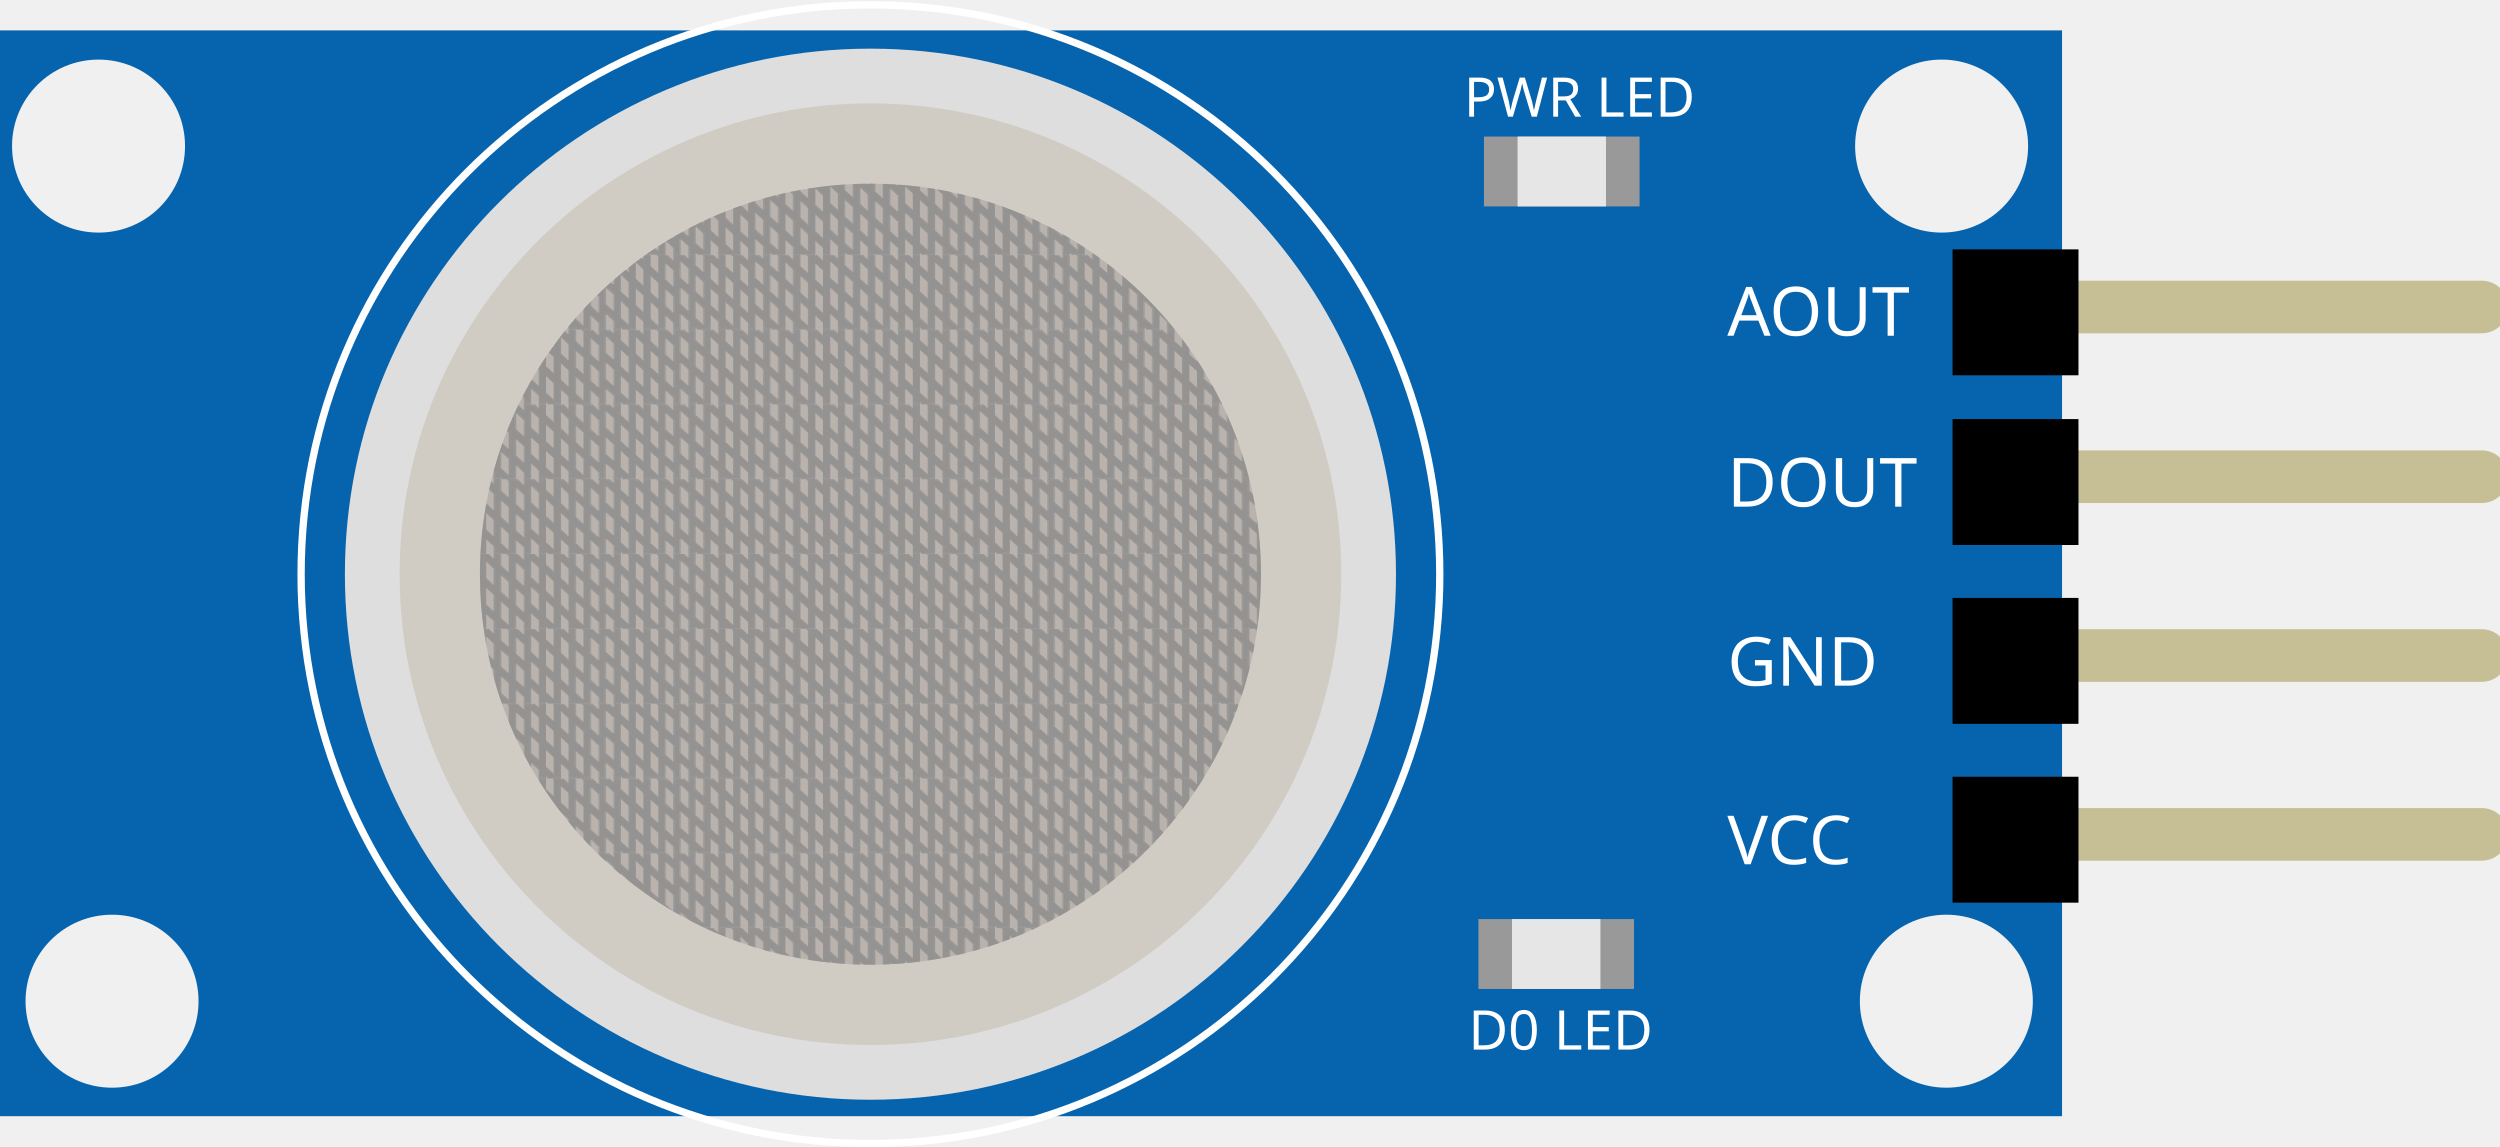
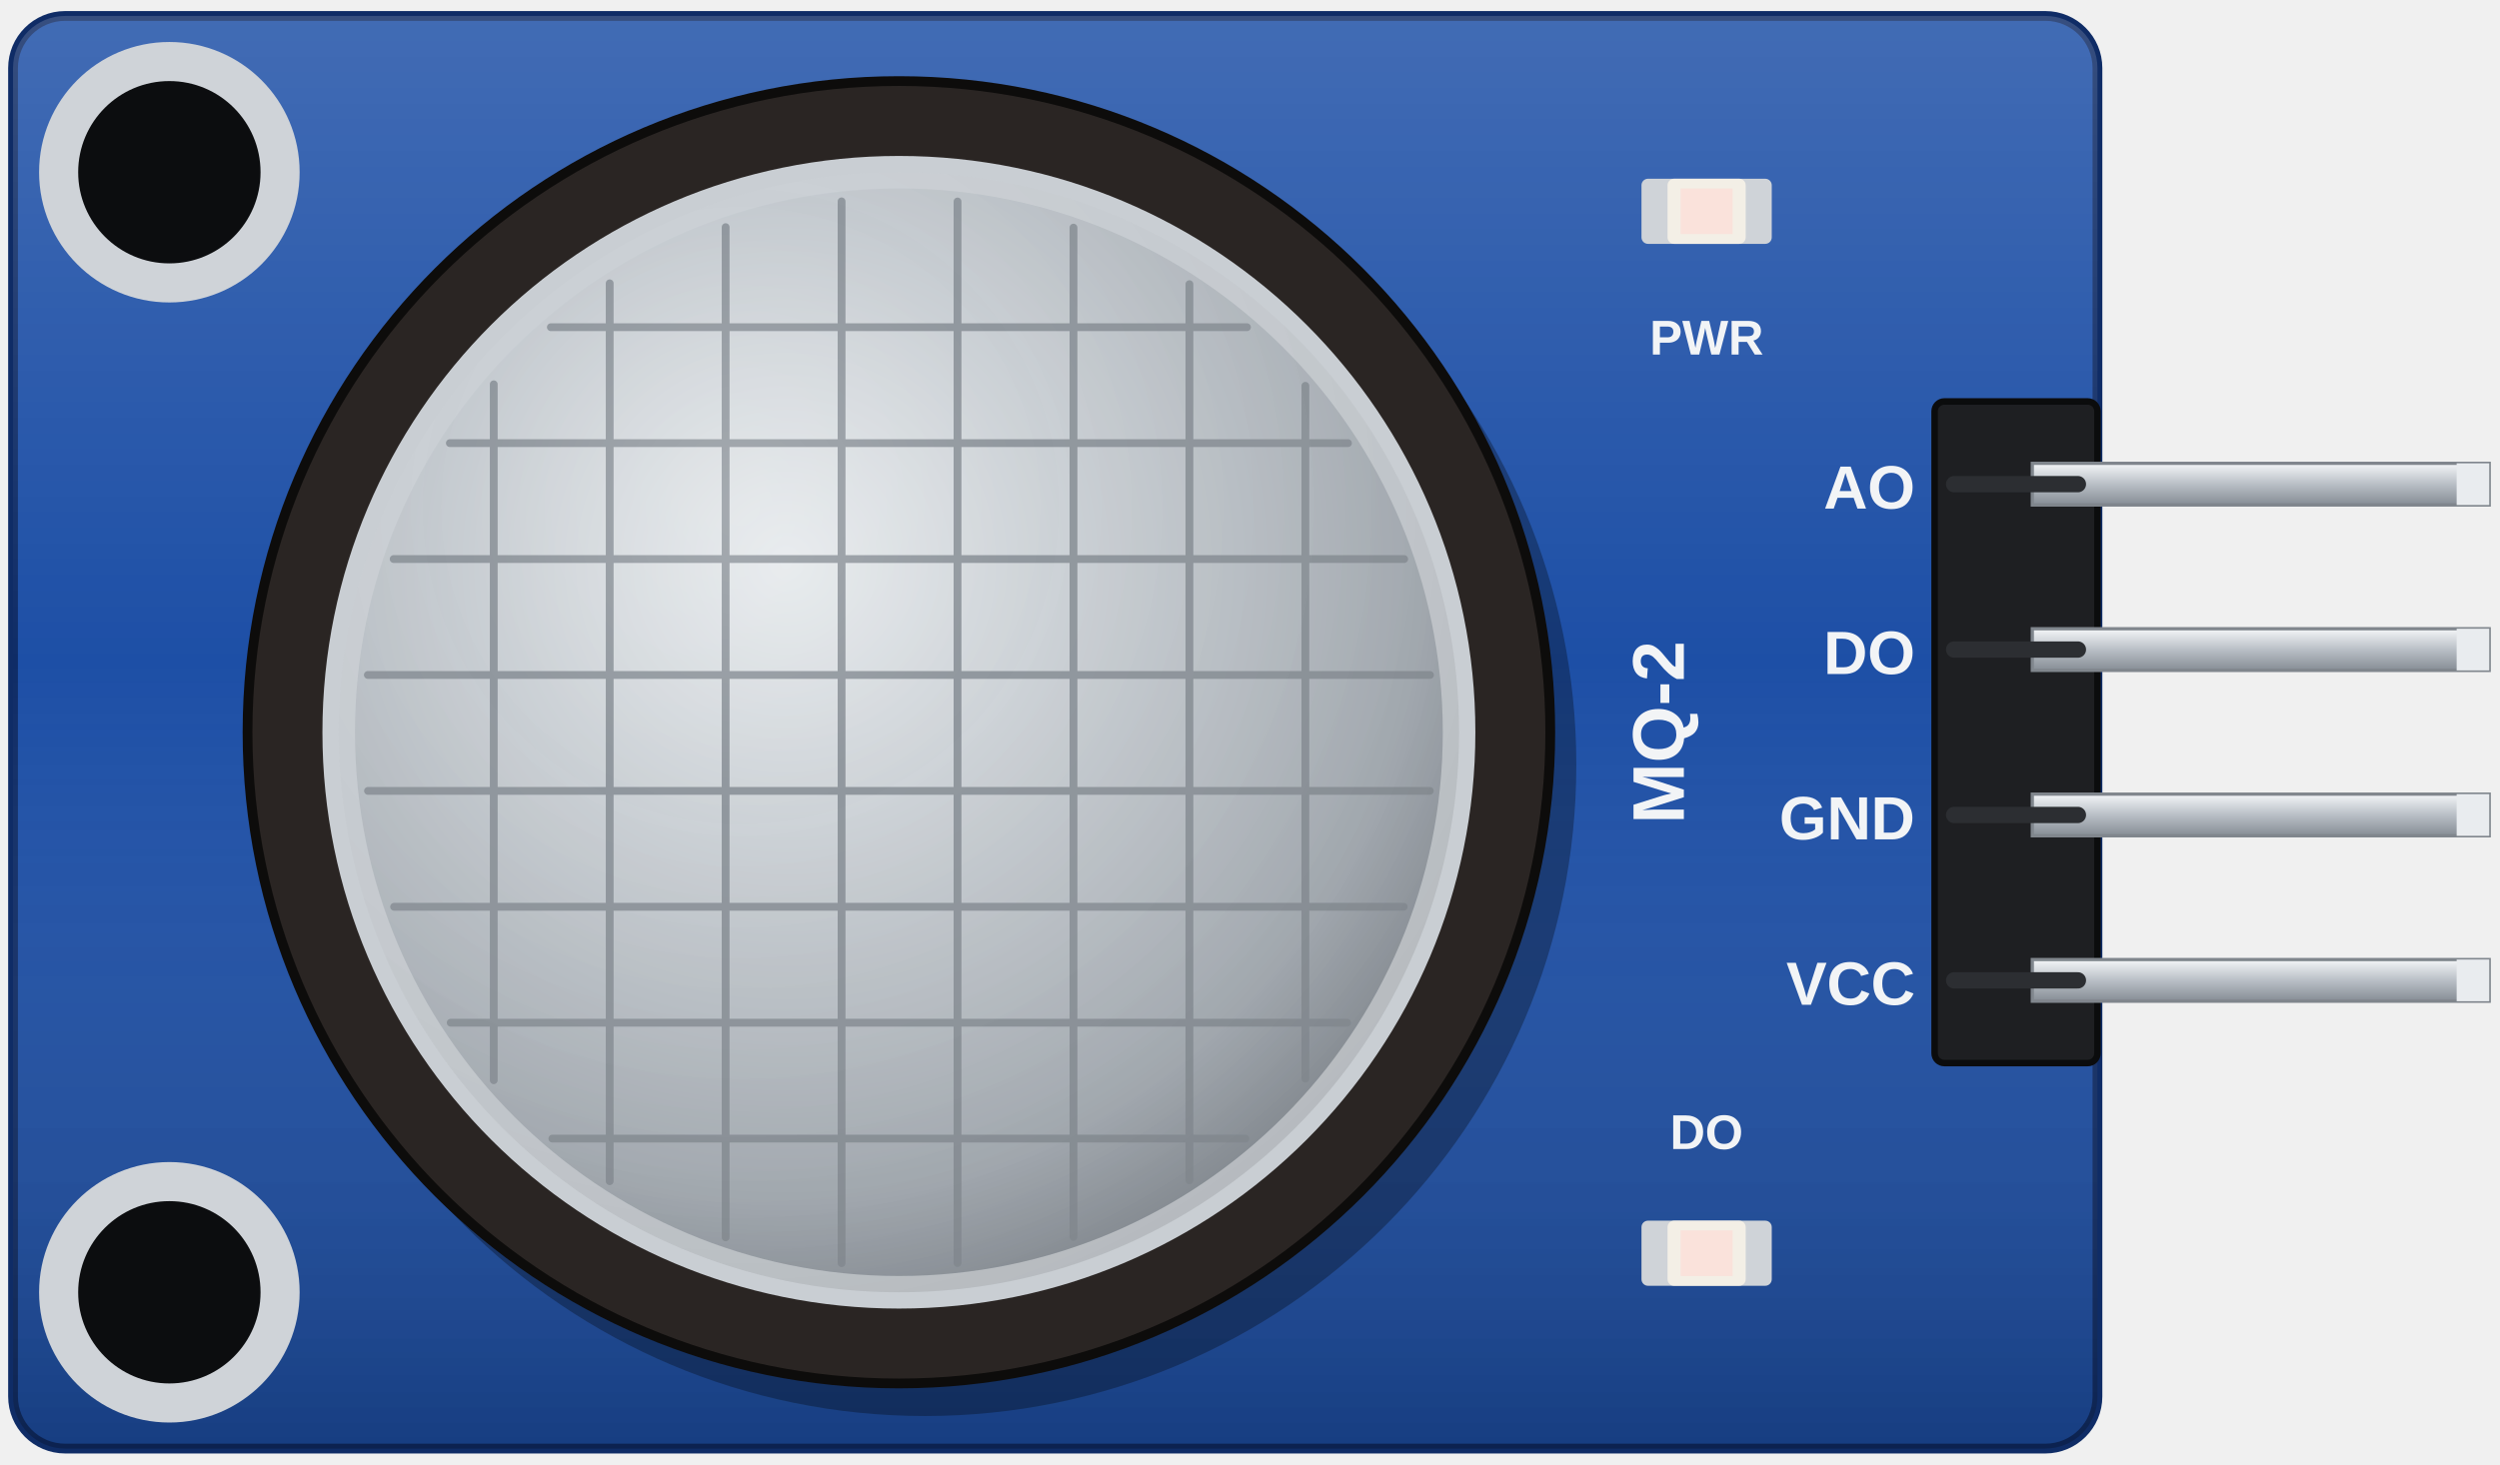
- <svg xmlns="http://www.w3.org/2000/svg" xmlns:xlink="http://www.w3.org/1999/xlink" width="36.232mm" height="16.617mm" fill-rule="evenodd" version="1.1" viewBox="0 0 137 59.5">
+ <svg xmlns="http://www.w3.org/2000/svg" version="1.1" width="145px" height="85px" viewBox="0 0 145 85">
  <defs>
-     <pattern id="a" width="4.1" height="4.1" patternUnits="userSpaceOnUse">
-       <path d="m0 0v4.09h0.4v-0.85l0.42 0.381v0.469h0.4v-0.1l0.109 0.1h0.711v-0.799l0.42 0.379v0.42h0.398v-0.049l0.055 0.049h0.766v-0.75l0.42 0.381v0.369h0.4v-4.09h-0.4v0.311l-0.334-0.311h-0.598l0.111 0.1v0.9l-0.42-0.379v-0.621h-0.398v0.25l-0.277-0.25h-0.6l0.057 0.051v0.9l-0.42-0.381v-0.57h-0.4v0.201l-0.223-0.201zm0.4 0.359 0.42 0.381v0.9l-0.42-0.381zm1.64 0.051 0.42 0.391v0.889l-0.42-0.379zm1.64 0.06 0.42 0.379v0.891l-0.42-0.381zm-2.46 0.639 0.42 0.381v0.9l-0.42-0.381zm1.64 0.051 0.42 0.381v0.898l-0.42-0.379zm-2.46 0.641 0.42 0.379v0.9l-0.42-0.379zm1.64 0.049 0.42 0.381v0.9l-0.42-0.381zm1.64 0.051 0.42 0.379v0.9l-0.42-0.379zm-2.46 0.65 0.42 0.379v0.9l-0.42-0.379zm1.64 0.049 0.42 0.381v0.9l-0.42-0.381z" fill="#949392" />
-     </pattern>
-     <g id="pin">
-       <path fill="#c6bf95" d="m29 4.6c0.382 0 0.748-0.152 1.02-0.422s0.422-0.636 0.422-1.02v-1e-3c0-0.382-0.152-0.748-0.422-1.02s-0.636-0.422-1.02-0.422h-26.1c-0.234 0-0.423 0.189-0.423 0.423v2.04c0 0.234 0.189 0.423 0.423 0.423h26.1z" />
-       <rect x="0" y="0" width="6.9" height="6.9" />
-     </g>
+     <linearGradient id="luz" x1="0" y1="0" x2="0" y2="1">
+       <stop offset="0" stop-color="#ffffff" stop-opacity="0.16" />
+       <stop offset="0.45" stop-color="#ffffff" stop-opacity="0" />
+       <stop offset="1" stop-color="#000000" stop-opacity="0.22" />
+     </linearGradient>
+     <linearGradient id="metal" x1="0" y1="0" x2="0" y2="1">
+       <stop offset="0" stop-color="#f4f6f8" />
+       <stop offset="0.5" stop-color="#b9bfc6" />
+       <stop offset="1" stop-color="#868d95" />
+     </linearGradient>
+     <linearGradient id="metal-h" x1="0" y1="0" x2="1" y2="0">
+       <stop offset="0" stop-color="#8a9199" />
+       <stop offset="0.35" stop-color="#eef1f4" />
+       <stop offset="0.7" stop-color="#b3b9c0" />
+       <stop offset="1" stop-color="#7c838b" />
+     </linearGradient>
+     <radialGradient id="lata" cx="0.4" cy="0.38" r="0.66">
+       <stop offset="0" stop-color="#f6f8fa" />
+       <stop offset="0.6" stop-color="#c3c9cf" />
+       <stop offset="1" stop-color="#8c939b" />
+     </radialGradient>
+     <linearGradient id="plastico" x1="0" y1="0" x2="0" y2="1">
+       <stop offset="0" stop-color="#3a3c40" />
+       <stop offset="1" stop-color="#16171a" />
+     </linearGradient>
+     <linearGradient id="ouro" x1="0" y1="0" x2="0" y2="1">
+       <stop offset="0" stop-color="#f4dc8c" />
+       <stop offset="1" stop-color="#b88a2c" />
+     </linearGradient>
+     <radialGradient id="cupula" cx="0.36" cy="0.3" r="0.78">
+       <stop offset="0" stop-color="#ffffff" stop-opacity="0.6" />
+       <stop offset="0.32" stop-color="#ffffff" stop-opacity="0.1" />
+       <stop offset="1" stop-color="#000000" stop-opacity="0.32" />
+     </radialGradient>
+     <radialGradient id="lente" cx="0.42" cy="0.36" r="0.7">
+       <stop offset="0" stop-color="#ffffff" />
+       <stop offset="0.7" stop-color="#eceeec" />
+       <stop offset="1" stop-color="#c9cdcb" />
+     </radialGradient>
+     <radialGradient id="tela-aco" cx="0.4" cy="0.35" r="0.75">
+       <stop offset="0" stop-color="#e4e8eb" />
+       <stop offset="0.75" stop-color="#a9b0b7" />
+       <stop offset="1" stop-color="#7f868e" />
+     </radialGradient>
  </defs>
-   <path d="m113 0h-113v59.5h113zm-1.6 53.2c0 2.62-2.12 4.74-4.74 4.74s-4.74-2.12-4.74-4.74c0-2.62 2.12-4.74 4.74-4.74s4.74 2.12 4.74 4.74zm-110 0c0 2.62 2.12 4.74 4.74 4.74 2.62 0 4.74-2.12 4.74-4.74 0-2.62-2.12-4.74-4.74-4.74-2.62 0-4.74 2.12-4.74 4.74zm105-51.6c2.62 0 4.74 2.12 4.74 4.74 0 2.62-2.12 4.74-4.74 4.74s-4.74-2.12-4.74-4.74c0-2.62 2.12-4.74 4.74-4.74zm-101 0c-2.62 0-4.74 2.12-4.74 4.74 0 2.62 2.12 4.74 4.74 4.74 2.62 0 4.74-2.12 4.74-4.74 0-2.62-2.12-4.74-4.74-4.74z" fill="#0664af" />
-   <use xlink:href="#pin" x="107" y="12" />
-   <use xlink:href="#pin" x="107" y="21.3" />
-   <use xlink:href="#pin" x="107" y="31.1" />
-   <use xlink:href="#pin" x="107" y="40.9" />
-   <circle cx="47.7" cy="29.8" r="31.2" fill="none" stroke="#fff" stroke-width=".4px" />
-   <circle cx="47.7" cy="29.8" r="28.8" fill="#dedede" />
-   <circle cx="47.7" cy="29.8" r="25.8" fill="#d0ccc4" />
-   <circle cx="47.7" cy="29.8" r="21.4" fill="#bab3ad" />
-   <circle cx="47.7" cy="29.8" r="21.4" fill="url(#a)" />
-   <text fill="#ffffff" font-family="sans-serif" font-size="3.72px">
-     <tspan x="94.656" y="16.729">AOUT</tspan>
-     <tspan x="94.656" y="26.098">DOUT</tspan>
-     <tspan x="94.656" y="35.911">GND</tspan>
-     <tspan x="94.656" y="45.696">VCC</tspan>
-   </text>
-   <rect style="opacity:1;fill:#999999;stroke-width:1.575;paint-order:stroke markers fill" id="rect17" width="8.526" height="3.828" x="81.322" y="5.818" />
-   <rect style="opacity:1;fill:#e6e6e6;stroke-width:2.056;paint-order:stroke markers fill" id="rect18" width="4.844" height="3.828" x="83.163" y="5.818" />
-         false
-         <rect style="fill:#999999;stroke-width:1.575;paint-order:stroke markers fill" id="rect17-9" width="8.526" height="3.828" x="81.018" y="48.7" />
-   <rect style="fill:#e6e6e6;stroke-width:2.056;paint-order:stroke markers fill" id="rect18-0" width="4.844" height="3.828" x="82.859" y="48.7" />
-         false
-         <text fill="#ffffff" font-family="sans-serif" font-size="3px">
-     <tspan x="80.213" y="4.727">PWR LED</tspan>
-     <tspan x="80.464" y="55.852">D0 LED</tspan>
-   </text>
+   <rect x="0.756" y="0.925" width="120.945" height="83.15" rx="3.024" fill="#1d4fa6" stroke="#0f2c66" stroke-width="0.567" />
+   <rect x="0.756" y="0.925" width="120.945" height="83.15" rx="3.024" fill="url(#luz)" />
+   <circle cx="9.827" cy="9.996" r="7.559" fill="#cfd3d8" />
+   <circle cx="9.827" cy="9.996" r="5.291" fill="#0c0d0f" />
+   <circle cx="9.827" cy="75.004" r="7.559" fill="#cfd3d8" />
+   <circle cx="9.827" cy="75.004" r="5.291" fill="#0c0d0f" />
+   <circle cx="53.669" cy="44.39" r="37.795" fill="#000000" fill-opacity="0.3" />
+   <circle cx="52.157" cy="42.5" r="37.795" fill="#2a2523" stroke="#0d0c0b" stroke-width="0.567" />
+   <circle cx="52.157" cy="42.5" r="32.504" fill="url(#tela-aco)" stroke="#5d646b" stroke-width="0.756" />
+   <path d="M28.649 22.305 L28.649 62.695" fill="none" stroke="#8d949b" stroke-width="0.454" stroke-linecap="round" />
+   <path d="M31.962 18.991 L72.353 18.991" fill="none" stroke="#8d949b" stroke-width="0.454" stroke-linecap="round" />
+   <path d="M35.376 16.444 L35.376 68.556" fill="none" stroke="#8d949b" stroke-width="0.454" stroke-linecap="round" />
+   <path d="M26.102 25.719 L78.213 25.719" fill="none" stroke="#8d949b" stroke-width="0.454" stroke-linecap="round" />
+   <path d="M42.104 13.184 L42.104 71.816" fill="none" stroke="#8d949b" stroke-width="0.454" stroke-linecap="round" />
+   <path d="M22.841 32.446 L81.474 32.446" fill="none" stroke="#8d949b" stroke-width="0.454" stroke-linecap="round" />
+   <path d="M48.831 11.687 L48.831 73.313" fill="none" stroke="#8d949b" stroke-width="0.454" stroke-linecap="round" />
+   <path d="M21.344 39.174 L82.971 39.174" fill="none" stroke="#8d949b" stroke-width="0.454" stroke-linecap="round" />
+   <path d="M55.559 11.695 L55.559 73.305" fill="none" stroke="#8d949b" stroke-width="0.454" stroke-linecap="round" />
+   <path d="M21.353 45.902 L82.962 45.902" fill="none" stroke="#8d949b" stroke-width="0.454" stroke-linecap="round" />
+   <path d="M62.287 13.21 L62.287 71.79" fill="none" stroke="#8d949b" stroke-width="0.454" stroke-linecap="round" />
+   <path d="M22.867 52.629 L81.448 52.629" fill="none" stroke="#8d949b" stroke-width="0.454" stroke-linecap="round" />
+   <path d="M69.014 16.493 L69.014 68.507" fill="none" stroke="#8d949b" stroke-width="0.454" stroke-linecap="round" />
+   <path d="M26.15 59.357 L78.164 59.357" fill="none" stroke="#8d949b" stroke-width="0.454" stroke-linecap="round" />
+   <path d="M75.742 22.393 L75.742 62.607" fill="none" stroke="#8d949b" stroke-width="0.454" stroke-linecap="round" />
+   <path d="M32.05 66.084 L72.265 66.084" fill="none" stroke="#8d949b" stroke-width="0.454" stroke-linecap="round" />
+   <circle cx="52.157" cy="42.5" r="32.504" fill="none" stroke="#c9ced3" stroke-width="1.89" />
+   <circle cx="52.157" cy="42.5" r="32.504" fill="url(#cupula)" fill-opacity="0.35" />
+   <rect x="95.244" y="10.374" width="7.559" height="3.78" rx="0.378" fill="#cfd3d8" />
+   <rect x="96.756" y="10.374" width="4.535" height="3.78" rx="0.378" fill="#f3efe6" />
+   <rect x="97.512" y="10.941" width="3.024" height="2.646" fill="#ffd9d4" fill-opacity="0.6" />
+   <rect x="95.244" y="70.846" width="7.559" height="3.78" rx="0.378" fill="#cfd3d8" />
+   <rect x="96.756" y="70.846" width="4.535" height="3.78" rx="0.378" fill="#f3efe6" />
+   <rect x="97.512" y="71.413" width="3.024" height="2.646" fill="#ffd9d4" fill-opacity="0.6" />
+   <text transform="translate(99.024 19.445) rotate(0)" x="0" y="1.134" font-family="Arial" font-weight="bold" font-size="2.835" fill="#f2f4f6" text-anchor="middle">PWR</text>
+   <text transform="translate(99.024 65.555) rotate(0)" x="0" y="1.134" font-family="Arial" font-weight="bold" font-size="2.835" fill="#f2f4f6" text-anchor="middle">DO</text>
+   <text transform="translate(96 42.5) rotate(-90)" x="0" y="1.701" font-family="Arial" font-weight="bold" font-size="4.252" fill="#f2f4f6" text-anchor="middle">MQ-2</text>
+   <text transform="translate(111.118 28.1) rotate(0)" x="0" y="1.417" font-family="Arial" font-weight="bold" font-size="3.543" fill="#f2f4f6" text-anchor="end">AO</text>
+   <text transform="translate(111.118 37.7) rotate(0)" x="0" y="1.417" font-family="Arial" font-weight="bold" font-size="3.543" fill="#f2f4f6" text-anchor="end">DO</text>
+   <text transform="translate(111.118 47.3) rotate(0)" x="0" y="1.417" font-family="Arial" font-weight="bold" font-size="3.543" fill="#f2f4f6" text-anchor="end">GND</text>
+   <text transform="translate(111.118 56.9) rotate(0)" x="0" y="1.417" font-family="Arial" font-weight="bold" font-size="3.543" fill="#f2f4f6" text-anchor="end">VCC</text>
+   <rect x="112.252" y="23.3" width="9.449" height="38.4" rx="0.567" fill="#1e1f22" stroke="#0b0c0d" stroke-width="0.378" />
+   <rect x="117.921" y="26.891" width="26.512" height="2.419" fill="url(#metal)" stroke="#80868d" stroke-width="0.189" />
+   <rect x="142.543" y="26.891" width="1.89" height="2.419" fill="#e9ecef" />
+   <path d="M113.386 28.1 L120.567 28.1" fill="none" stroke="#2c2e32" stroke-width="0.945" stroke-linecap="round" />
+   <rect x="117.921" y="36.491" width="26.512" height="2.419" fill="url(#metal)" stroke="#80868d" stroke-width="0.189" />
+   <rect x="142.543" y="36.491" width="1.89" height="2.419" fill="#e9ecef" />
+   <path d="M113.386 37.7 L120.567 37.7" fill="none" stroke="#2c2e32" stroke-width="0.945" stroke-linecap="round" />
+   <rect x="117.921" y="46.091" width="26.512" height="2.419" fill="url(#metal)" stroke="#80868d" stroke-width="0.189" />
+   <rect x="142.543" y="46.091" width="1.89" height="2.419" fill="#e9ecef" />
+   <path d="M113.386 47.3 L120.567 47.3" fill="none" stroke="#2c2e32" stroke-width="0.945" stroke-linecap="round" />
+   <rect x="117.921" y="55.691" width="26.512" height="2.419" fill="url(#metal)" stroke="#80868d" stroke-width="0.189" />
+   <rect x="142.543" y="55.691" width="1.89" height="2.419" fill="#e9ecef" />
+   <path d="M113.386 56.9 L120.567 56.9" fill="none" stroke="#2c2e32" stroke-width="0.945" stroke-linecap="round" />
</svg>
